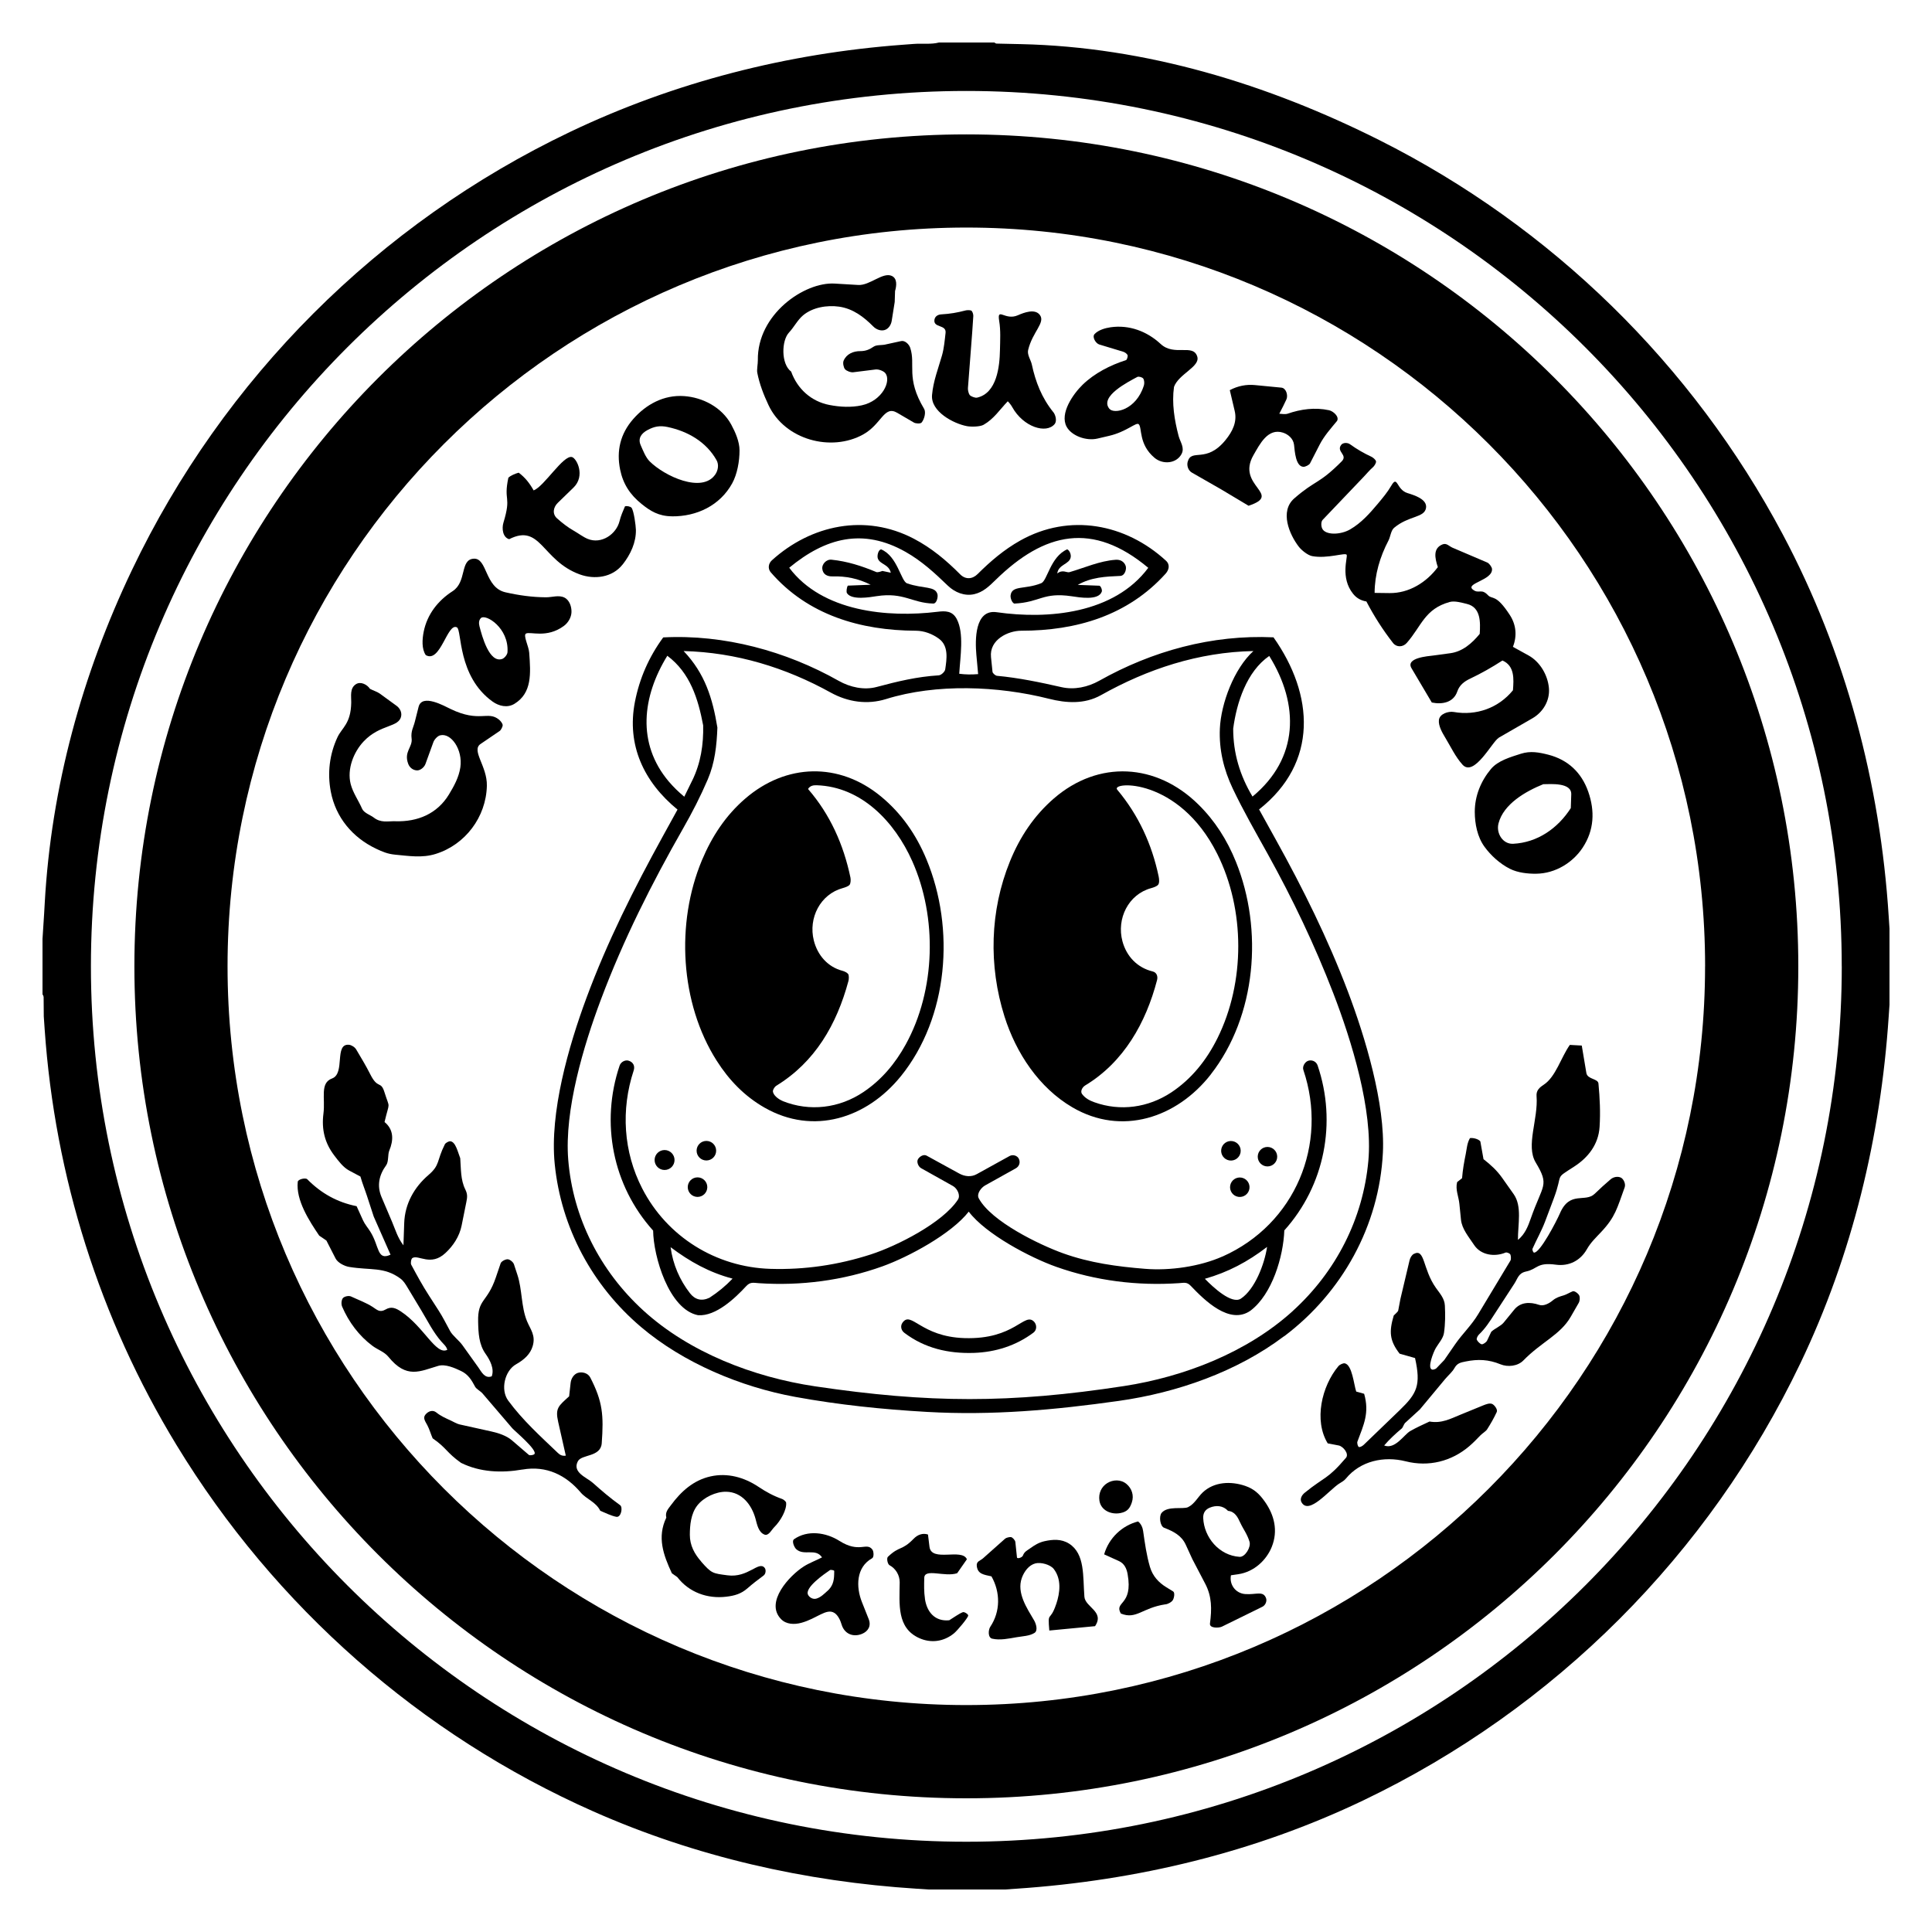
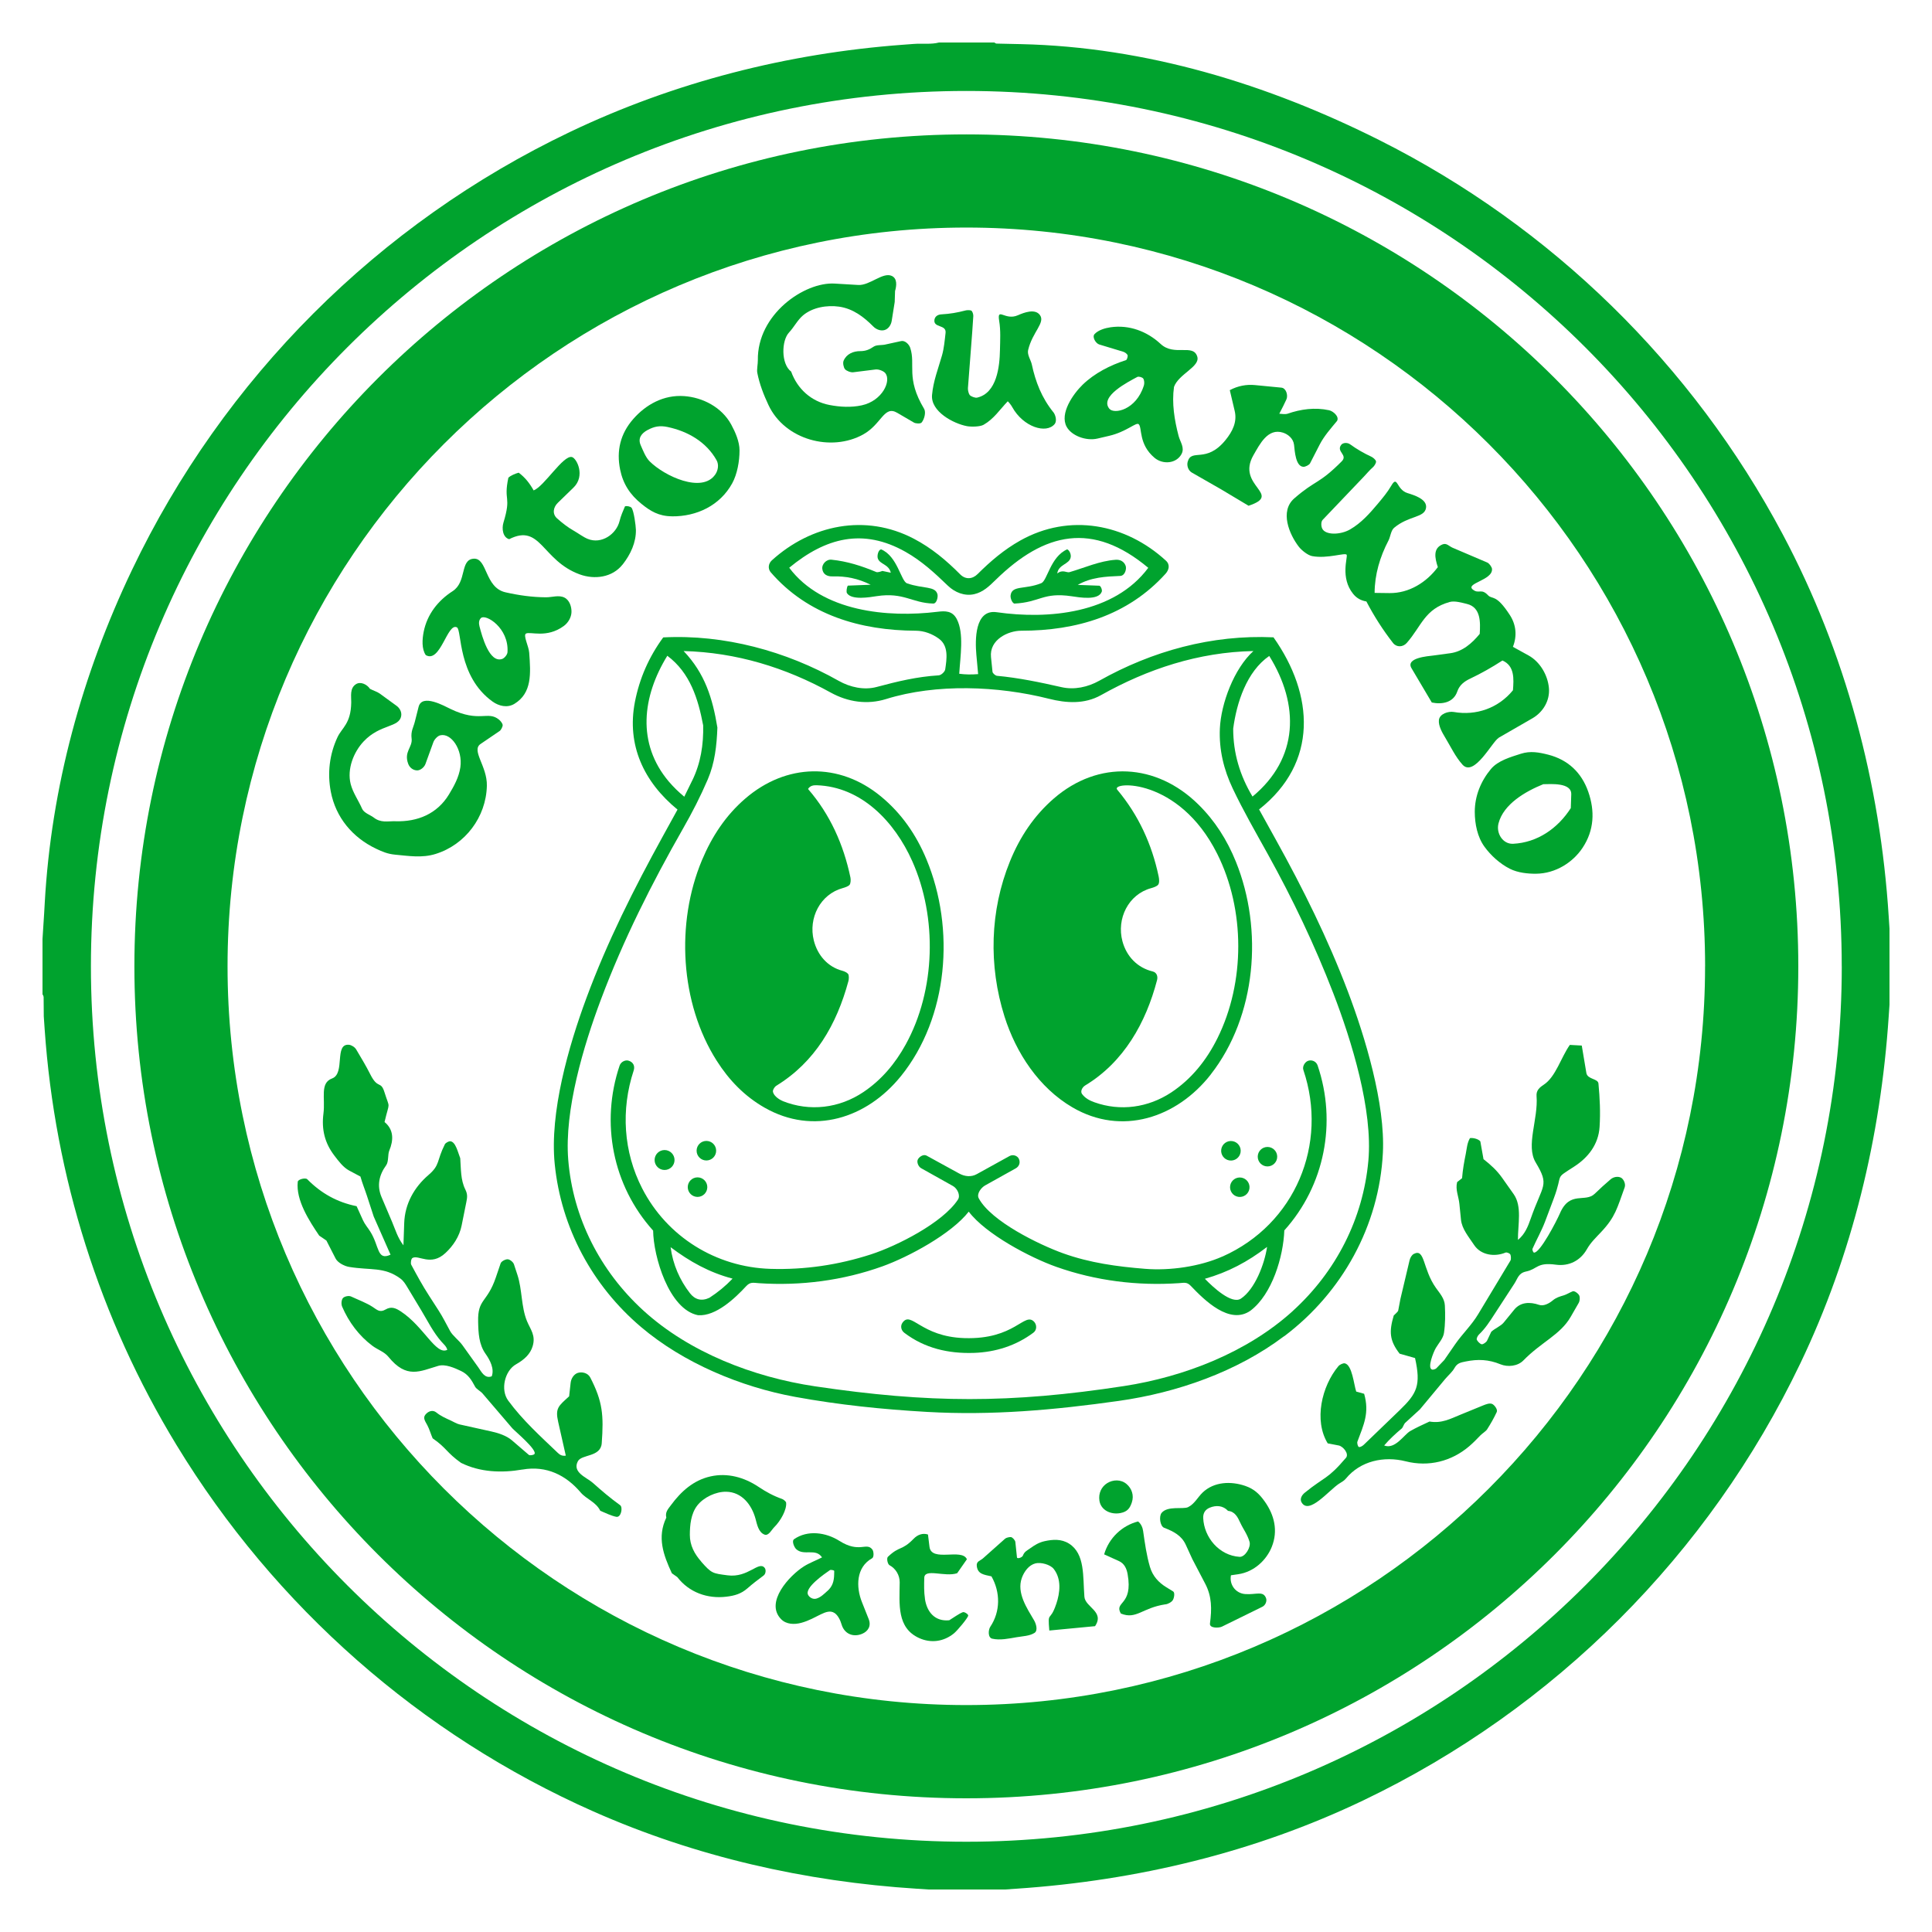
- <svg xmlns="http://www.w3.org/2000/svg" id="Capa_1" version="1.1" viewBox="0 0 500 500">
+ <svg xmlns="http://www.w3.org/2000/svg" id="Capa_1" version="1.1" viewBox="0 0 500 500" fill="#00A32E">
  <path d="M257.36,11c-.12-.05.36.27.48.28l6.38.14c32.32.72,63.8,10.31,92.77,24.85,44.5,22.35,81.02,58.06,104.39,102.03,16.28,30.63,25.22,64.38,27.42,98.95l.2,3.09v19.68l-.21,3.09c-2.08,31.1-9.39,61.57-22.86,89.72-23.67,49.46-63.63,89.43-113.09,113.1-28.14,13.47-58.62,20.76-89.72,22.86l-3.09.21h-19.68l-3.1-.2c-28.85-1.84-57.18-8.26-83.68-20-44.78-19.84-82.47-53.05-107.91-94.86-19.86-32.63-31.46-69.47-34.1-107.54l-.23-3.36-.04-5c0-.2-.26-.75-.29-.68v-14.35l.42-6.54.16-2.8c1.67-29.93,9.65-59.09,22.58-86.17,23.65-49.56,63.78-89.7,113.35-113.35,27.08-12.92,56.27-20.35,86.16-22.57l2.8-.21c2.25-.17,4.52.17,6.54-.37h14.36ZM476.64,250.09c0-125.12-101.43-226.55-226.56-226.55S23.53,124.97,23.53,250.09s101.43,226.55,226.56,226.55,226.56-101.43,226.56-226.55h0Z" />
  <path d="M465.4,250.09c0,118.91-96.4,215.31-215.31,215.31S34.78,369,34.78,250.09,131.17,34.78,250.09,34.78s215.31,96.4,215.31,215.31h0ZM441.28,250.08c0-105.59-85.6-191.19-191.19-191.19S58.89,144.49,58.89,250.08s85.6,191.19,191.19,191.19,191.19-85.6,191.19-191.19Z" />
  <path d="M332.33,345.8c-12.21,9.22-27.72,14.62-42.77,16.75-16.69,2.36-32.82,3.81-49.67,2.85-11.5-.66-22.71-1.81-34.06-3.88-14.12-2.58-28.94-8.77-39.94-18.1-12.6-10.69-20.68-25.68-22.33-42.18-1.34-13.32,3.56-30.42,8.23-43.02,5.39-14.55,12.28-28.23,19.74-41.78l3.81-6.92c-8.71-7.13-13.19-16.68-11.03-27.84,1.19-6.11,3.61-11.63,7.33-16.72,15.75-.82,31.8,3.54,45.43,11.25,2.94,1.66,6.56,2.45,9.8,1.58,5.39-1.44,10.46-2.67,16.06-3.01.67-.04,1.6-.94,1.69-1.54.4-2.7.93-6.06-1.61-7.93-1.7-1.25-3.81-2.07-5.99-2.08-14.28-.05-27.99-4.05-37.55-15.12-.79-.91-.63-2.26.27-3.08,10.17-9.23,24.24-12.18,36.78-5.6,4.59,2.41,8.38,5.59,11.98,9.22,1.37,1.38,3.15,1.26,4.48-.06,3.39-3.37,6.86-6.34,11.08-8.71,12.75-7.14,27.27-4.33,37.68,5.22,1.15,1.06.78,2.42-.12,3.41-9.77,10.8-23.06,14.73-37.33,14.72-3.39,0-8.28,2.31-7.82,6.83l.39,3.81c.04.36.72.98,1.17,1.03,5.48.5,11.18,1.68,16.66,2.93,3.33.76,6.82.01,9.82-1.67,13.6-7.65,29.11-11.96,45.07-11.22,10.49,14.85,11.63,32.43-3.73,44.54l4.3,7.76c7.08,12.76,13.48,25.66,18.67,39.33,4.51,11.88,9.7,29.12,9.07,41.77-.95,18.88-10.5,36.13-25.51,47.46h0ZM257.95,158.44c13.34,1.92,30.4.37,39.22-11.49-14.37-12.02-26.83-9.25-39.49,3.12-1.64,1.6-3.25,3.19-5.59,3.71-2.45.54-4.95-.44-6.79-2.21-3.41-3.29-6.76-6.38-10.93-8.74-11.05-6.25-20.73-3.66-30.12,4.1,8.56,11.41,25.53,12.97,38.35,11.4,2.03-.25,3.88-.29,5.02,1.9,1.91,3.67.9,9.63.63,14.14,1.66.21,3.06.23,4.89.09l-.46-5.04c-.33-3.69-.47-11.81,5.27-10.98h0ZM334.62,339.23c11.16-10.16,18.15-23.85,19.51-38.81,1.2-13.14-4.33-31.07-9.09-43.41-4.82-12.48-10.48-24.32-16.96-36.01-3.17-5.72-6.27-11.08-9.07-16.97-2.3-4.85-3.55-9.99-3.31-15.47.29-6.48,3.66-15.52,8.68-20.07-14.21.28-27.39,4.65-39.44,11.41-4.29,2.4-9.02,2.07-13.48.94-13.17-3.33-29.15-3.98-42.17.08-4.8,1.49-9.8.8-14.31-1.69-11.67-6.45-24.42-10.39-38.06-10.74,5.52,5.8,7.5,12.22,8.74,19.81-.17,4.64-.66,9.14-2.49,13.41-1.9,4.43-3.99,8.5-6.4,12.72-8.14,14.27-15.45,28.79-21.24,44.21-4.51,12-9.51,28.7-8.47,41.51,1.22,15.04,8.27,28.77,19.33,38.91,11.95,10.97,28.69,17.36,44.55,19.72,29.46,4.37,50.43,4.46,79.95-.07,15.51-2.38,31.87-8.68,43.73-19.47h0ZM179.14,202.02c2.22-4.54,2.95-9.35,2.84-14.29-1.3-6.85-3.35-13.59-9.28-18.02-6.48,10.53-7.97,22.68.4,32.57,1.27,1.48,2.49,2.66,3.99,3.91l2.04-4.17h0ZM324.15,206.15c12-9.92,12.17-23.77,4.33-36.39-5.86,4.04-8.45,12.13-9.33,18.82,0,6.33,1.73,12.11,5,17.57Z" />
  <path d="M346.61,383.93c-2.7,1.75-7.85,8.23-9.77,4.87-.48-.83,0-1.81.81-2.47,5.23-4.25,5.84-3.36,10.68-9.04.89-1.05-.75-2.98-1.86-3.2l-2.86-.55c-3.62-5.92-1.57-14.79,2.76-19.97.34-.41,1.23-.83,1.66-.74,1.93.41,2.35,5.55,2.96,7.31l2.05.57c1.41,4.93-.1,7.99-1.75,12.4-.12.33.1,1.31.42,1.38s.92-.28,1.24-.59l9.3-8.96c4.47-4.31,5.53-6.44,3.96-13.48l-3.99-1.13c-2.66-3.43-2.74-5.75-1.52-9.88.26-.3,1.09-.93,1.16-1.3l.57-3,2.36-9.96c.16-.7.59-1.42,1.12-1.69,2.91-1.49,2.22,3.89,5.71,8.81.99,1.4,2.22,2.72,2.31,4.54.12,2.38.12,4.72-.23,7.12-.21,1.42-1.4,2.68-2.11,3.89-.58.99-2.32,5.23-.95,5.59.27.07.89-.13,1.09-.34l2.04-2.13,2.81-4.07c1.9-2.75,4.21-4.87,5.97-7.8l8.36-13.89c.2-.34.11-1.28-.03-1.55-.16-.32-.92-.64-1.26-.5-2.84,1.18-6.39.66-8.13-1.98-1.37-2.07-3.15-4.13-3.39-6.54l-.41-4.07c-.19-1.96-1.08-3.68-.59-5.65l1.28-1.01c.18-2.22.53-4.19.96-6.3.27-1.37.34-2.8,1.08-4.07.8-.15,2.26.24,2.69.85l.82,4.59c1.89,1.48,3.45,2.9,4.8,4.8l3.01,4.26c2.21,3.14,1.08,7.78,1.1,11.84,1.8-1.47,2.59-3.44,3.32-5.54,3.1-8.9,4.93-8.42,1.27-14.52-2.61-4.36.7-11.16.23-17.16-.12-1.46.75-2.22,1.86-2.95,3.1-2.03,4.43-7,6.75-10.3l3.09.17,1.19,7.1c.28,1.68,3,1.41,3.13,2.73.36,3.84.53,7.45.29,11.23-.28,4.44-2.87,7.87-6.56,10.25-5.34,3.46-2.73,1.42-5.31,8.3l-2.24,5.95c-.87,2.31-2.25,4.76-3.25,7.03-.1.23.15.97.39.99,1.54.16,5.86-8.19,6.7-10.14,2.56-5.98,6.56-2.68,9.03-5.1,1.37-1.34,2.62-2.46,4.09-3.72.72-.62,1.81-.83,2.63-.46.7.31,1.35,1.62,1.01,2.55-1.97,5.42-2.4,7.63-6.1,11.56-1.41,1.5-2.68,2.69-3.67,4.43-1.69,2.98-4.66,4.47-8.03,4.01-4.95-.68-4.72,1.14-7.69,1.76-2.01.42-2.16,1.77-3.05,3.14l-5.13,7.88c-1.26,1.94-2.36,3.69-4.05,5.31-.32.3-.7,1.05-.53,1.37.22.42.82,1.05,1.23,1.13s1.23-.55,1.41-.93l1.09-2.3c.95-.89,2.45-1.44,3.23-2.4l2.71-3.32c1.62-1.99,4.07-2.06,6.44-1.24,1.17.4,2.58-.36,3.5-1.13s1.75-1,2.92-1.35c.66-.2,1.44-.69,2.27-1.03.47-.19,1.48.6,1.69,1.07.24.55.17,1.42-.16,1.98l-2.03,3.53c-2.7,4.7-7.58,6.51-12.26,11.31-1.46,1.5-4.04,1.78-5.95.99-3.01-1.24-5.82-1.37-8.98-.72-1.28.26-2.17.4-2.89,1.68-.61,1.08-1.64,1.92-2.44,2.88l-6.53,7.85-3.85,3.52c-.27.25-.54,1.16-.84,1.41-1.53,1.27-3.27,2.88-4.55,4.4,2.84,1.1,5.14-2.81,6.74-3.73,1.56-.89,3.48-1.77,5-2.47,3.14.55,5.41-.71,8.08-1.8l5.79-2.37c.74-.3,1.65-.65,2.31-.39.59.23,1.52,1.44,1.22,2.09-.78,1.67-1.52,2.95-2.5,4.5-.31.49-1.3,1.1-1.71,1.53-.98,1.02-1.85,1.92-2.91,2.83-4.59,3.92-10.5,5.41-16.43,3.91-5.67-1.43-11.74-.1-15.49,4.46-.46.56-.94.8-1.69,1.28h0Z" />
  <path d="M135.21,380.31c-5.39.94-10.99.71-15.89-1.72-3.85-2.74-3.68-3.82-7.35-6.35-.44-.99-.87-2.47-1.38-3.4-.6-1.1-1.19-1.89-.48-2.75.76-.92,1.9-1.28,2.82-.54,1.16.94,2.42,1.48,3.77,2.1.67.3,1.5.83,2.24.99l8.26,1.83c1.81.4,3.88,1.08,5.29,2.29l4.36,3.75c.28.24,1.24.05,1.45-.19.89-1.02-5.17-6.04-5.73-6.7l-7.69-8.99c-.48-.57-1.59-1.14-1.91-1.73-.92-1.73-1.78-3.19-3.62-4.07-1.66-.79-4.09-1.89-5.95-1.34-4.72,1.39-8.18,3.44-12.87-2.34-1.06-1.31-2.79-1.84-4.14-2.85-3.48-2.59-6.14-6.17-7.84-10.13-.3-.68-.19-1.8.21-2.24s1.51-.67,2.09-.4c1.93.9,3.89,1.6,5.59,2.7,1.17.76,1.83,1.55,3.36.66,1.51-.89,2.7-.3,3.92.5,6.02,3.95,9.09,11.44,12.04,9.94-.25-.93-.95-1.46-1.55-2.15-2.1-2.4-3.49-5.24-5.13-7.97l-3.63-6.03c-.55-.91-1.02-1.71-1.88-2.33-4.19-3.05-7.58-2.05-13.2-2.97-1.24-.2-2.95-1.08-3.52-2.18l-2.38-4.65-1.86-1.27c-2.56-3.78-6.07-9.17-5.55-13.94.07-.65,2.01-1.11,2.46-.65,3.58,3.63,7.74,5.96,12.77,6.97l1.66,3.66c.47,1.04,1.26,1.93,1.87,2.9,2.39,3.76,1.71,7.64,5.25,5.99l-4.35-9.86-1.74-5.33c-.55-1.69-1.2-3.24-1.7-5.03l-2.91-1.55c-1.57-.84-2.78-2.49-3.82-3.85-2.51-3.27-3.37-6.8-2.84-10.92.51-3.97-.98-7.89,2.24-9.07,3.46-1.27.47-9.1,4.38-8.71.61.06,1.49.58,1.86,1.22,1.28,2.18,2.51,4.17,3.62,6.39,2,4,2.72,1.57,3.68,4.64,1.46,4.65,1.36,2.06.03,7.74,2.41,1.97,2.36,4.69,1.22,7.41-.42,1-.12,2.85-.8,3.78-1.83,2.5-2.45,5.29-1.2,8.23l2.72,6.4c.9,2.12,1.43,4.1,2.95,6.09l.2-5.77c.17-4.95,2.56-9.24,6.29-12.44,3.05-2.63,2.03-3.55,4.23-7.94.18-.36.98-.79,1.35-.78,1.44.03,2.04,2.93,2.63,4.39.21,2.83.07,5.57,1.31,8.08.6,1.22.53,1.98.27,3.26l-1.22,6.07c-.56,2.8-2.16,5.24-4.19,7.12-3.8,3.55-6.97.36-8.54,1.29-.36.21-.52,1.37-.31,1.74,1.46,2.72,2.9,5.37,4.57,7.95l2.5,3.88c1.14,1.77,1.97,3.48,2.99,5.34.68,1.23,2.3,2.41,3.18,3.64l4.1,5.73c.81,1.14,1.67,3.03,3.49,2.34.73-1.94-.45-4.21-1.59-5.81-1.75-2.47-1.87-5.43-1.93-8.33-.14-6,2.32-4.8,4.58-11.44l1.24-3.65c.18-.54,1.24-1.08,1.82-1.06s1.44.72,1.63,1.3l.9,2.74c1.26,3.83.94,8.23,2.47,11.96.89,2.16,2.33,3.69,1.46,6.53-.6,1.95-2.02,3.37-4.3,4.66-2.89,1.63-4.1,6.55-2.02,9.38,3.78,5.13,8.33,9.22,12.87,13.56.58.56,1.17.82,2.04.69l-1.97-8.72c-.82-3.6.08-4.12,2.83-6.63l.39-3.49c.13-1.19.89-2.26,1.84-2.57,1.09-.36,2.62,0,3.23,1.17,3.24,6.26,3.5,9.8,2.98,17.02-.26,3.64-5.19,2.83-6.17,4.66-1.56,2.9,2.3,4.21,3.85,5.59,2.33,2.07,4.49,3.93,7.08,5.79.76.54.26,3.24-.99,3.01s-2.97-1.06-4.15-1.56c-1.09-2.28-3.6-3.01-5.05-4.72-3.78-4.45-8.81-7.05-15.1-5.95h0Z" />
  <path d="M387.85,190.97c-1.62.87-6.34,10.29-9.37,6.91-1.83-2.04-3.02-4.61-4.47-7.01-.77-1.28-1.79-3.05-1.62-4.53.19-1.61,2.44-2.32,3.84-2.08,5.81,1.02,11.56-1,15.32-5.62.22-2.87.48-6.33-2.72-7.7-2.75,1.78-5.44,3.31-8.41,4.72-1.49.71-2.71,1.64-3.27,3.28-.99,2.91-3.93,3.42-6.6,2.87l-5.25-8.87c-1.61-2.72,4.31-3.12,5.61-3.29l4.44-.6c3.16-.43,5.6-2.56,7.6-5,.18-2.93.33-6.87-3.3-7.75-1.25-.3-3.15-.87-4.46-.51-6.5,1.79-7.31,6.27-11.12,10.6-1,1.13-2.65,1.17-3.55.02-2.64-3.39-4.91-6.94-6.9-10.75-1.41-.24-2.54-.86-3.43-1.97-3.38-4.18-1.37-9.42-1.67-10.1s-4.94,1.08-8.94.33c-1.12-.21-2.73-1.5-3.45-2.43-2.43-3.15-5.02-9.17-1.16-12.52,5.6-4.86,6.28-3.57,12.25-9.56,1.7-1.7-1.48-2.5-.12-4.28.46-.6,1.61-.65,2.31-.14,1.68,1.22,3.6,2.34,5.5,3.21.43.2,1.12.78,1.2,1.19s-.42,1.19-.78,1.51c-.92.81-1.55,1.6-2.36,2.45l-10.66,11.18c-.46.48-.43,1.58-.14,2.23.8,1.78,4.73,1.71,7.24.25,2.89-1.67,5.07-4.14,7.22-6.7,1.25-1.5,2.46-2.94,3.43-4.61,1.67-2.88,1.27,1.01,4.2,1.91,1.78.55,5.18,1.6,4.79,3.87-.45,2.57-4.43,1.92-8.25,5.11-.84.7-.95,2.31-1.46,3.29-2.22,4.24-3.58,8.85-3.59,13.56l3.86.05c5.05.06,9.57-2.78,12.5-6.72-.77-2.37-1.3-4.86,1.21-5.88,1.05-.43,1.7.47,2.58.85l9.02,3.85c.5.22,1.17,1.15,1.21,1.64.26,2.93-6.96,3.71-4.98,5.33,1.57,1.28,2.16-.41,3.94,1.48,1.13,1.2,2.03-.47,5.67,5.15,1.6,2.48,1.91,5.36.78,8.21l4.06,2.24c2.93,1.62,4.96,5.04,5.26,8.43.29,3.29-1.57,6.27-4.26,7.82l-8.78,5.06h0Z" />
  <path d="M106.52,191.13c-.23-1.93.46-2.83.84-4.35l.97-3.84c.89-3.52,6.7-.21,8.27.54,7.56,3.64,9.63.37,12.54,2.76.43.35.93,1,.95,1.41s-.43,1.29-.78,1.53l-4.94,3.36c-2.49,1.69,1.76,5.74,1.63,10.83-.19,8.08-5.6,15.25-13.26,17.63-3.52,1.1-6.94.51-10.46.19-1.93-.18-3.29-.75-4.97-1.55-6.05-2.89-10.43-8.05-11.71-14.81-.9-4.77-.33-9.62,1.75-14.06,1.15-2.45,3.46-3.47,3.55-8.95.03-1.63-.44-3.7,1.23-4.76,1.23-.78,2.91.12,3.62,1.21.7.38,1.9.77,2.48,1.19l4.41,3.21c.79.57,1.34,1.58,1.2,2.53-.44,3.19-5.37,2.07-9.71,6.66-2.62,2.77-4.35,7.17-3.38,11.03.57,2.26,2.03,4.27,2.96,6.41.48,1.1,2.18,1.64,2.97,2.25,1.91,1.5,3.67.93,5.66.99,5.73.17,10.78-1.9,13.84-6.92,1.31-2.17,2.58-4.44,2.96-7.05.66-4.6-2.42-9-5.25-8.26-.63.16-1.46,1.01-1.74,1.78l-2.04,5.62c-.31.86-1.3,1.66-2.11,1.67-1.05,0-1.98-.68-2.36-1.71-1.17-3.16,1.16-4.27.89-6.53h0Z" />
  <path d="M229.13,89.16l4.09-.89c.99-.22,2.04.84,2.34,1.73,1.48,4.44-1.21,7.77,3.6,15.81.54.91.03,2.74-.65,3.54-.31.37-1.55.27-1.99.01l-4.33-2.53c-3.42-2-4,2.93-8.79,5.6-8.27,4.6-20.31,1.44-24.54-7.65-1.24-2.65-2.29-5.34-2.87-8.28-.17-.84.16-2.36.14-3.27-.19-11.87,12.03-20.31,19.89-19.84l6.08.36c2.99.18,6.37-3.4,8.68-2.35,1.48.67,1.26,2.57.86,3.92l-.09,2.83-.78,4.9c-.18,1.1-.87,2.07-1.82,2.36-1,.3-2.16-.12-2.95-.92-2.46-2.48-5.24-4.61-8.85-5.13-3.13-.44-6.87.18-9.34,2.27-1.41,1.19-2.34,3.07-3.62,4.43-1.94,2.06-2.11,8.11.56,10.11,1.62,4.5,5.22,7.74,9.92,8.64,2.75.53,5.64.68,8.35.09,5.34-1.17,7.7-6.32,6.1-8.33-.43-.54-1.7-1.05-2.52-.95l-5.77.72c-.67.08-1.76-.33-2.15-.8-.37-.44-.6-1.6-.36-2.18.75-1.76,2.51-2.5,4.34-2.49,1.34,0,2.35-.4,3.45-1.16.72-.5,2.02-.33,3.01-.54h0Z" />
  <path d="M136.96,168.96c.39,5.31.76,10.37-3.81,13.18-1.85,1.14-4.04.59-5.67-.57-9.13-6.55-7.91-18.51-9.23-19.21-2.48-1.31-4.25,9.38-8.06,7.18-1.09-1.6-.93-4.08-.54-6.05.9-4.5,3.7-8.06,7.48-10.49,3.74-2.41,1.85-8.17,5.45-8.41s2.81,7.47,8.24,8.7c3.44.78,6.9,1.27,10.48,1.29,1.58.01,3.34-.66,4.79.08,1.34.68,1.85,2.42,1.81,3.75s-.82,2.75-2.01,3.61c-4.42,3.23-8.64,1.36-9.75,1.94-.83.44.7,3.25.82,4.98h0ZM129.98,170.53c.54-.19,1.32-1.07,1.36-1.75.4-6.27-5.62-9.96-6.86-8.84-.6.55-.58,1.41-.39,2.15.64,2.49,2.54,9.62,5.89,8.44h0Z" />
  <path d="M294.71,109.79c-.66-.62-3.15,1.96-7.69,3.01l-2.99.7c-2.95.69-6.74-.73-8-3.08-1.83-3.44,1.69-8.46,4.16-10.86,3.05-2.96,7.16-5.07,11.2-6.35.3-.1.54-1.03.42-1.31-.15-.34-.65-.72-1.12-.87l-6.21-1.88c-.89-.27-1.92-1.93-1.2-2.7.97-1.03,2.68-1.54,4.12-1.75,4.82-.7,9.45,1.04,12.98,4.32,3.52,3.28,8.46-.19,9.48,3.3.76,2.59-4.84,4.47-6.03,7.81-.6,4.26.12,8.61,1.19,12.69.4,1.55,1.63,3.02.77,4.66-1.34,2.54-4.86,2.8-7,1-4.17-3.5-3.16-7.81-4.09-8.69h0ZM296.02,99.83c.18-.56.15-1.4-.15-1.86-.22-.33-1.17-.61-1.53-.42-2.17,1.18-9.86,5-7.25,8.22,1.24,1.53,6.95.31,8.92-5.94h0Z" />
  <path d="M272.58,106.63c.63.79.99,2.35.37,3.11-2.17,2.62-8.1.8-10.98-4.37-.3-.55-.78-1.15-1.16-1.52-2.11,2.2-3.57,4.54-6.25,6.08-.92.53-3.21.56-4.31.36-3.47-.65-9.42-3.78-9.04-8.07.32-3.61,1.6-6.81,2.58-10.24.53-1.85.7-3.92.92-5.81.27-2.28-3.25-1.22-2.87-3.46.15-.86.91-1.3,1.75-1.35,2.35-.14,4.07-.44,6.31-1.02.34-.09,1.1-.1,1.41.02.37.14.61,1.01.58,1.44l-.29,4.3-1.1,14.35c-.04.54.19,1.43.45,1.77.31.38,1.41.8,1.91.69,5.15-1.16,5.85-8.08,5.93-12.34.05-2.55.21-5.01-.2-7.5-.61-3.75,1.5,0,4.83-1.48,1.62-.71,4.4-1.76,5.67-.11,1.55,2-1.89,4.38-3.01,9.11-.29,1.23.7,2.57.95,3.72.97,4.52,2.55,8.61,5.55,12.34h0Z" />
  <path d="M173.85,133.62c-3.38-.04-5.51-1.34-7.79-3.18-2.99-2.4-4.81-5.18-5.57-8.9-.99-4.87.05-9.26,3.35-13.05,3.3-3.79,7.92-6.36,13.22-5.98,4.76.34,9.73,2.84,12.2,7.4,1.05,1.94,2.13,4.39,2.13,6.66,0,2.82-.6,6.15-1.9,8.52-3.17,5.76-9.22,8.61-15.62,8.54h0ZM185.13,122.77c.71-1.04.96-2.53.31-3.68-2.67-4.74-7.43-7.47-12.65-8.58-1.99-.42-3.44-.18-5.24.8-1.47.8-2.56,2.06-1.73,3.93.57,1.28,1.25,3.1,2.3,4.15,3.83,3.83,13.62,8.39,17.01,3.38h0Z" />
  <path d="M390.75,224.84c-2.59-1.31-4.95-3.47-6.57-5.71-1.84-2.53-2.5-5.92-2.51-8.99-.01-4.16,1.59-8.02,4.19-11.13,1.82-2.17,5.07-3.08,7.74-3.94,2.47-.79,4.72-.36,7.08.24,5.1,1.31,8.62,4.61,10.36,9.59s1.55,9.97-1.47,14.51c-2.49,3.76-6.98,6.67-12.06,6.71-2.08.02-4.7-.24-6.76-1.28h0ZM406.52,209.15l.12-3.56c.11-3.12-5.28-2.66-7.24-2.64-4.59,1.86-10.3,5.13-11.59,10.15-.66,2.58,1.14,5.41,3.8,5.27,6.28-.32,11.53-3.97,14.91-9.23h0Z" />
  <path d="M313.14,420.16c.49-3.75.51-6.96-1.22-10.27l-3.34-6.39-1.7-3.71c-1.1-2.42-3.19-3.47-5.6-4.4-1.06-.41-1.39-2.95-.66-3.85,1.56-1.91,5.58-.87,6.85-1.49,1.67-.82,2.5-2.57,3.75-3.77,2.98-2.85,7.35-2.99,11.02-1.74,2.37.81,3.73,2.14,5.13,4.13,2.4,3.41,3.45,7.47,1.76,11.67-1.36,3.39-4.56,6.47-8.7,7.07l-1.86.27c-.47,2.38,1.17,4.66,3.66,4.86,2.83.23,4.7-.95,5.43,1.09.26.71-.13,1.79-.96,2.2l-10.48,5.15c-.76.37-3.25.46-3.08-.82h0ZM323.39,399.04c-.61-2.04-1.66-3.32-2.41-4.96-.67-1.46-1.38-2.89-3.17-3.07-1.27-1.38-3.06-1.52-4.74-.82-1.07.45-1.74,1.29-1.68,2.69.22,4.97,4.09,9.69,9.42,10.03,1.41.09,2.98-2.5,2.57-3.87h0Z" />
  <path d="M332.05,111.97c-3.94-1.26-6,2.96-7.66,5.83-4.6,8.01,7.76,10.09-1.26,13.09l-7.09-4.24-7.58-4.34c-.97-.55-1.36-1.82-1.09-2.8.99-3.58,4.75.57,9.8-5.63,1.76-2.17,3.05-4.64,2.37-7.52l-1.27-5.39c2.07-1.1,4.28-1.53,6.53-1.31l6.82.66c1.23.12,1.77,1.97,1.31,3.03-.57,1.28-1.09,2.23-1.85,3.72.52.06,1.62.18,2.14,0,3.38-1.18,7.1-1.7,10.75-.9,1.03.23,2.68,1.61,2.07,2.75-1.64,1.99-3.35,3.88-4.53,6.18l-2.47,4.81c-.23.44-1.23.92-1.72.9-2.01-.09-2.23-3.99-2.42-5.68-.19-1.68-1.61-2.76-2.86-3.16h0Z" />
  <path d="M161.12,146.1c-2.65,3.37-7.25,3.95-11.09,2.55-9.83-3.59-10.05-13.27-18.26-9.11-1.65-.46-1.95-2.73-1.48-4.28,2.15-7.08-.04-5.39,1.27-11.61.49-.54,1.82-1.1,2.68-1.32,1.66,1.25,2.79,2.68,3.87,4.59,2.77-1.09,7.66-9.2,9.9-8.64,1.23.3,3.56,4.86.4,7.92l-4.03,3.91c-1.16,1.12-1.56,2.86-.19,4.07,1.29,1.14,2.75,2.3,4.3,3.17,1.18.67,2.43,1.63,3.6,2.11,3.56,1.47,7.44-1.22,8.26-4.64.31-1.29.9-2.62,1.39-3.77.41-.19,1.44.02,1.7.36.61.79,1.11,4.67,1.13,5.72.06,3.22-1.35,6.31-3.44,8.98h0Z" />
  <path d="M273.35,415.14c1-2.99,1.39-6.46-.63-9.08-.89-1.16-3.35-1.81-4.74-1.46-1.72.44-2.92,2.09-3.53,3.76-1.4,3.89,1.35,7.87,3.18,11,.44.75,1.09,2.61.09,3.24-1.25.8-3.09.85-4.61,1.11-2.07.36-4.28.84-6.32.38-1.17-.26-1.04-2.28-.5-3.09,2.64-3.95,2.63-8.92.3-13.04-2.01-.44-3.57-.59-3.8-2.69-.14-1.23.87-1.31,1.63-1.99l5.71-5.08c.29-.26,1.15-.45,1.51-.4.41.06,1.08.81,1.13,1.26l.42,3.99c.05.47,1.35.04,1.54-.47.37-1.01,1.06-1.29,1.81-1.83,1.2-.86,2.28-1.55,3.78-1.89,2.13-.47,4.35-.64,6.37.64,4.14,2.65,3.54,8.42,3.95,13.73.21,2.74,5.3,3.82,2.76,7.62l-11.84,1.13c-.46-5.34.15-1.96,1.78-6.84h0Z" />
  <path d="M181.47,404.16c2.73,3.09,2.96,3.02,6.81,3.53,5.37.72,8.09-3.85,9.62-1.92.39.49.3,1.54-.28,1.97-1.5,1.12-2.86,2.15-4.2,3.33-1.62,1.42-3.32,1.9-5.42,2.15-4.92.6-9.66-1.1-12.71-5.06l-1.41-1c-2.21-4.75-3.87-9.33-1.44-14.4-.34-1.44.45-2.21,1.21-3.24,2.61-3.54,5.83-6.45,10.24-7.43,4.37-.98,8.71.23,12.41,2.7,1.97,1.32,3.89,2.36,6.13,3.15.32.11.99.63,1.02.96.19,1.74-1.34,4.63-3.13,6.39-.59.58-1.39,2.22-2.42,1.88-1.6-.58-1.96-2.59-2.38-4.14-.99-3.6-3.53-6.91-7.6-6.97-2.64-.04-5.83,1.44-7.48,3.58s-1.9,5.09-1.91,7.57c0,2.76,1.22,4.97,2.95,6.93h0Z" />
  <path d="M215.95,417.43c-2.05-1.33-4.59,1.48-8.56,2.55-1.79.49-3.91.44-5.26-.96-4.25-4.37,2.21-11.31,5.95-13.66,1.45-.91,3.15-1.52,4.66-2.31-1.66-2.5-4.67-.29-6.68-2.13-.49-.45-1.24-2.09-.55-2.58,3.5-2.45,8.26-1.76,11.73.44,5.22,3.3,6.98.22,8.53,2.24.35.46.47,1.96-.07,2.26-4.19,2.33-4.18,7.44-2.64,11.32l1.76,4.43c.69,1.75-.13,3.15-1.72,3.81-2.28.94-4.58.04-5.31-2.46-.28-.97-.9-2.35-1.83-2.95h0ZM214.12,411.76c1.3-1.17,1.72-2.47,1.76-4.28l.02-.91c0-.21-.94-.36-1.11-.23-1.41.98-6.66,4.56-5.65,6.42.38.71,1.3,1.22,2.17.95,1.11-.33,1.97-1.21,2.8-1.96Z" />
  <path d="M239.37,413.78c.5,3.42,2.61,5.92,6.3,5.54,1.07-.64,2.48-1.7,3.52-2.09.38-.14,1.42.53,1.38.88-.06.61-2.84,3.91-3.66,4.58-2.67,2.2-6,2.62-9.04,1.24-5.79-2.63-5.09-8.74-5.03-14.39.02-1.93-1.07-3.63-2.64-4.47-.5-.27-.8-1.8-.41-2.17,3.08-2.94,3.54-1.46,6.67-4.68,1-1.03,2.32-1.54,3.7-1.09l.39,3.18c.5,4.08,8.43.27,9.68,3.23l-2.52,3.61c-3.18,1.06-8.43-1.35-8.51,1.18-.05,1.88-.09,3.64.18,5.43h0Z" />
  <path d="M301.6,415.2c-6.03.9-7.51,4.02-11.53,2.38-1.82-3.22,3.22-1.95,1.76-10.18-.26-1.47-.85-2.76-2.26-3.4l-3.82-1.73c1.23-4.26,4.65-7.46,8.78-8.52.77.59,1.19,1.58,1.31,2.48.46,3.19.88,6.28,1.77,9.3.7,2.37,2.25,4.04,4.25,5.26l1.76,1.08c.48.3.26,1.73-.13,2.29-.32.46-1.11.94-1.87,1.05h0Z" />
  <path d="M289.96,391.58c-2.43.47-5.05-.7-5.43-3.21-.29-1.93.54-3.62,2.02-4.54s3.53-1.02,5.01.24c1.34,1.14,1.97,2.93,1.36,4.75-.51,1.53-1.16,2.41-2.96,2.76h0Z" />
  <path d="M313.35,278.07c-8.79,11.25-23.07,15.98-35.83,8.5-8.64-5.06-14.57-14.05-17.56-23.51-4.15-13.14-3.78-27.36,1.41-40.13,2.57-6.33,6.23-11.83,11.35-16.27,11.58-10.04,26.57-9.15,37.41,1.53,4.3,4.23,7.44,9.18,9.73,14.85,7.09,17.55,5.31,39.9-6.53,55.04h0ZM280.81,280.94c-.77.47-1.26,1.54-.78,2.18.82,1.11,1.93,1.69,3.24,2.16,6.67,2.38,13.87,1.39,19.85-2.56,5.24-3.47,9.13-8.34,11.95-14.02,7.21-14.5,7.19-33.28-.06-47.74-10-19.95-27.63-18.69-25.88-16.6,5.51,6.56,8.99,14.15,10.74,22.52.14.68.21,1.69-.16,2.11-.34.4-1.14.68-1.79.86-5.91,1.6-9,7.92-7.43,13.76,1.06,3.93,3.88,6.85,7.82,7.8,1.06.26,1.39,1.28,1.13,2.26-2.88,11-8.58,21.21-18.64,27.27h0Z" />
  <path d="M233.11,278.56c-8.8,10.86-22.61,15.3-35.22,8.11-5.19-2.96-9.2-7.1-12.42-12.17-9.48-14.91-10.6-35.63-3.82-51.85,2.59-6.19,6.18-11.64,11.25-16,10.57-9.1,24.25-9.44,35.03-.58,5.34,4.38,9.18,9.92,11.85,16.35,7.43,17.88,5.7,40.87-6.67,56.15h0ZM202.57,284.96c6.98,2.79,14.64,1.86,20.9-2.35,4.66-3.14,8.19-7.33,10.93-12.3,7.76-14.09,8.21-32.88,1.67-47.49-4.51-10.08-13.07-19.22-24.73-19.6-.92-.03-1.73.16-2.22.97,5.73,6.61,9.19,14.41,10.97,22.9.12.58.07,1.52-.21,1.89-.3.39-1.15.68-1.79.86-5.8,1.59-8.93,7.74-7.48,13.54.95,3.81,3.6,6.87,7.41,7.86.54.14,1.26.5,1.49.85s.2,1.32.06,1.81c-3.03,11.22-8.61,20.95-18.7,27.11-.37.23-.82.95-.84,1.32-.04,1.05,1.43,2.17,2.53,2.61h0Z" />
  <path d="M316.42,325.17c18.76-8.36,27.38-29.05,20.89-48.27-.31-.92.4-2.02,1.14-2.33.93-.39,2.17.04,2.55,1.17,5,14.73,1.85,31.06-8.62,42.69-.25,6.8-3.15,16.51-8.73,20.75-5.4,3.83-11.93-2.68-15.48-6.4-1-1.05-1.72-.79-3.04-.7-10.75.73-21.57-.61-31.78-4.23-6.72-2.38-18.21-8.43-22.64-14.28-4.5,5.77-15.54,11.71-22.31,14.15-10.25,3.68-21.15,5.09-31.98,4.37-1.43-.09-2.22-.4-3.29.75-2.89,3.13-7.85,7.85-12.46,7.54-7.6-1.49-11.57-15.3-11.64-21.9-10.48-11.63-13.66-27.91-8.68-42.69.35-1.03,1.49-1.52,2.28-1.3,1.2.34,1.77,1.34,1.36,2.58-3.33,10.1-2.67,21.03,2.22,30.52,6.42,12.48,19.08,20.36,33.18,20.79,8.85.27,17.56-1.01,25.99-3.74,6.73-2.18,18.58-8.16,22.53-14.18.74-1.13-.2-2.91-1.27-3.51l-8.25-4.62c-.73-.41-1.14-1.51-.9-2.15.29-.76,1.48-1.56,2.3-1.11l8.48,4.65c1.41.77,3.07.95,4.51.15l8.47-4.68c.92-.51,2.06-.09,2.43.71.44.94.11,1.96-.81,2.47l-7.91,4.41c-1.01.56-2.3,2.16-1.65,3.36,3.2,5.94,15.58,11.97,21.84,14.22,6.91,2.48,13.95,3.43,21.2,4.01,6.42.52,14.16-.58,20.04-3.2h0ZM183.62,335.85c2.17-1.41,4.12-3,5.97-4.94-6.04-1.6-11.03-4.38-16.04-8.14.6,4.5,2.38,8.52,5,11.9,1.29,1.67,3.01,2.17,5.07,1.18h0ZM321.15,336.08c3.6-2.4,6.1-8.89,6.77-13.38-5.04,3.87-10.12,6.55-16.1,8.25,2.14,2.2,6.96,6.7,9.33,5.13Z" />
  <path d="M249.58,346.3c13.12.43,15.52-6.86,18.04-4.24.73.77.76,2.14-.17,2.83-4.51,3.38-9.85,5.06-15.45,5.24-6.57.21-12.69-1.2-17.96-5.2-.88-.67-1.06-1.82-.47-2.63,2.28-3.16,4.64,3.63,16,4h0Z" />
  <circle cx="171.99" cy="300.21" r="2.58" />
  <circle cx="182.81" cy="297.8" r="2.53" />
  <circle cx="318.55" cy="297.81" r="2.53" transform="translate(-26.44 564.54) rotate(-80.78)" />
  <circle cx="328.02" cy="299.35" r="2.52" />
  <circle cx="320.84" cy="307.23" r="2.52" transform="translate(-33.81 574.72) rotate(-80.78)" />
  <circle cx="180.52" cy="307.23" r="2.53" />
  <path d="M284.45,151.57c.46.02.83,1.14.7,1.52-.82,2.41-5.84,1.51-7.81,1.22-7.46-1.1-8.08,1.56-14.84,1.9-.63-.23-1.04-1.47-.96-2.11.33-2.71,3.65-1.45,7.93-3.17,1.59-.64,2.34-6.83,6.73-8.77.64.34,1.01,1.3.9,2.02-.27,1.88-3.2,1.84-3.48,4.24,1.37-1.13,2.46-.14,3.15-.34,3.89-1.13,7.82-2.92,11.96-3.21,1.26-.09,2.2.5,2.59,1.57.28.78-.15,2.56-1.42,2.61-3.77.16-7.51.33-10.98,2.32l5.53.21Z" />
  <path d="M219.42,151.56l5.9-.23c-3.21-1.62-6.47-2.26-9.83-2.16-1.44.05-2.57-.55-2.69-2.06-.09-1.05,1-2.41,2.41-2.26,4.06.42,7.76,1.6,11.56,3.19.38.16,1.21-.14,1.59-.28l2.18.46c-.54-2.28-2.91-2.14-3.38-3.76-.2-.7.14-2.15.86-2.29,4.27,1.77,5.13,8.24,6.73,8.8,4.18,1.46,7.33.63,7.87,2.86.16.68-.19,2.39-1.11,2.37-5.47-.14-7.65-2.98-14.6-1.92-1.83.28-6.43,1.1-7.7-.74-.24-.35-.09-1.5.21-1.99h0Z" />
</svg>
